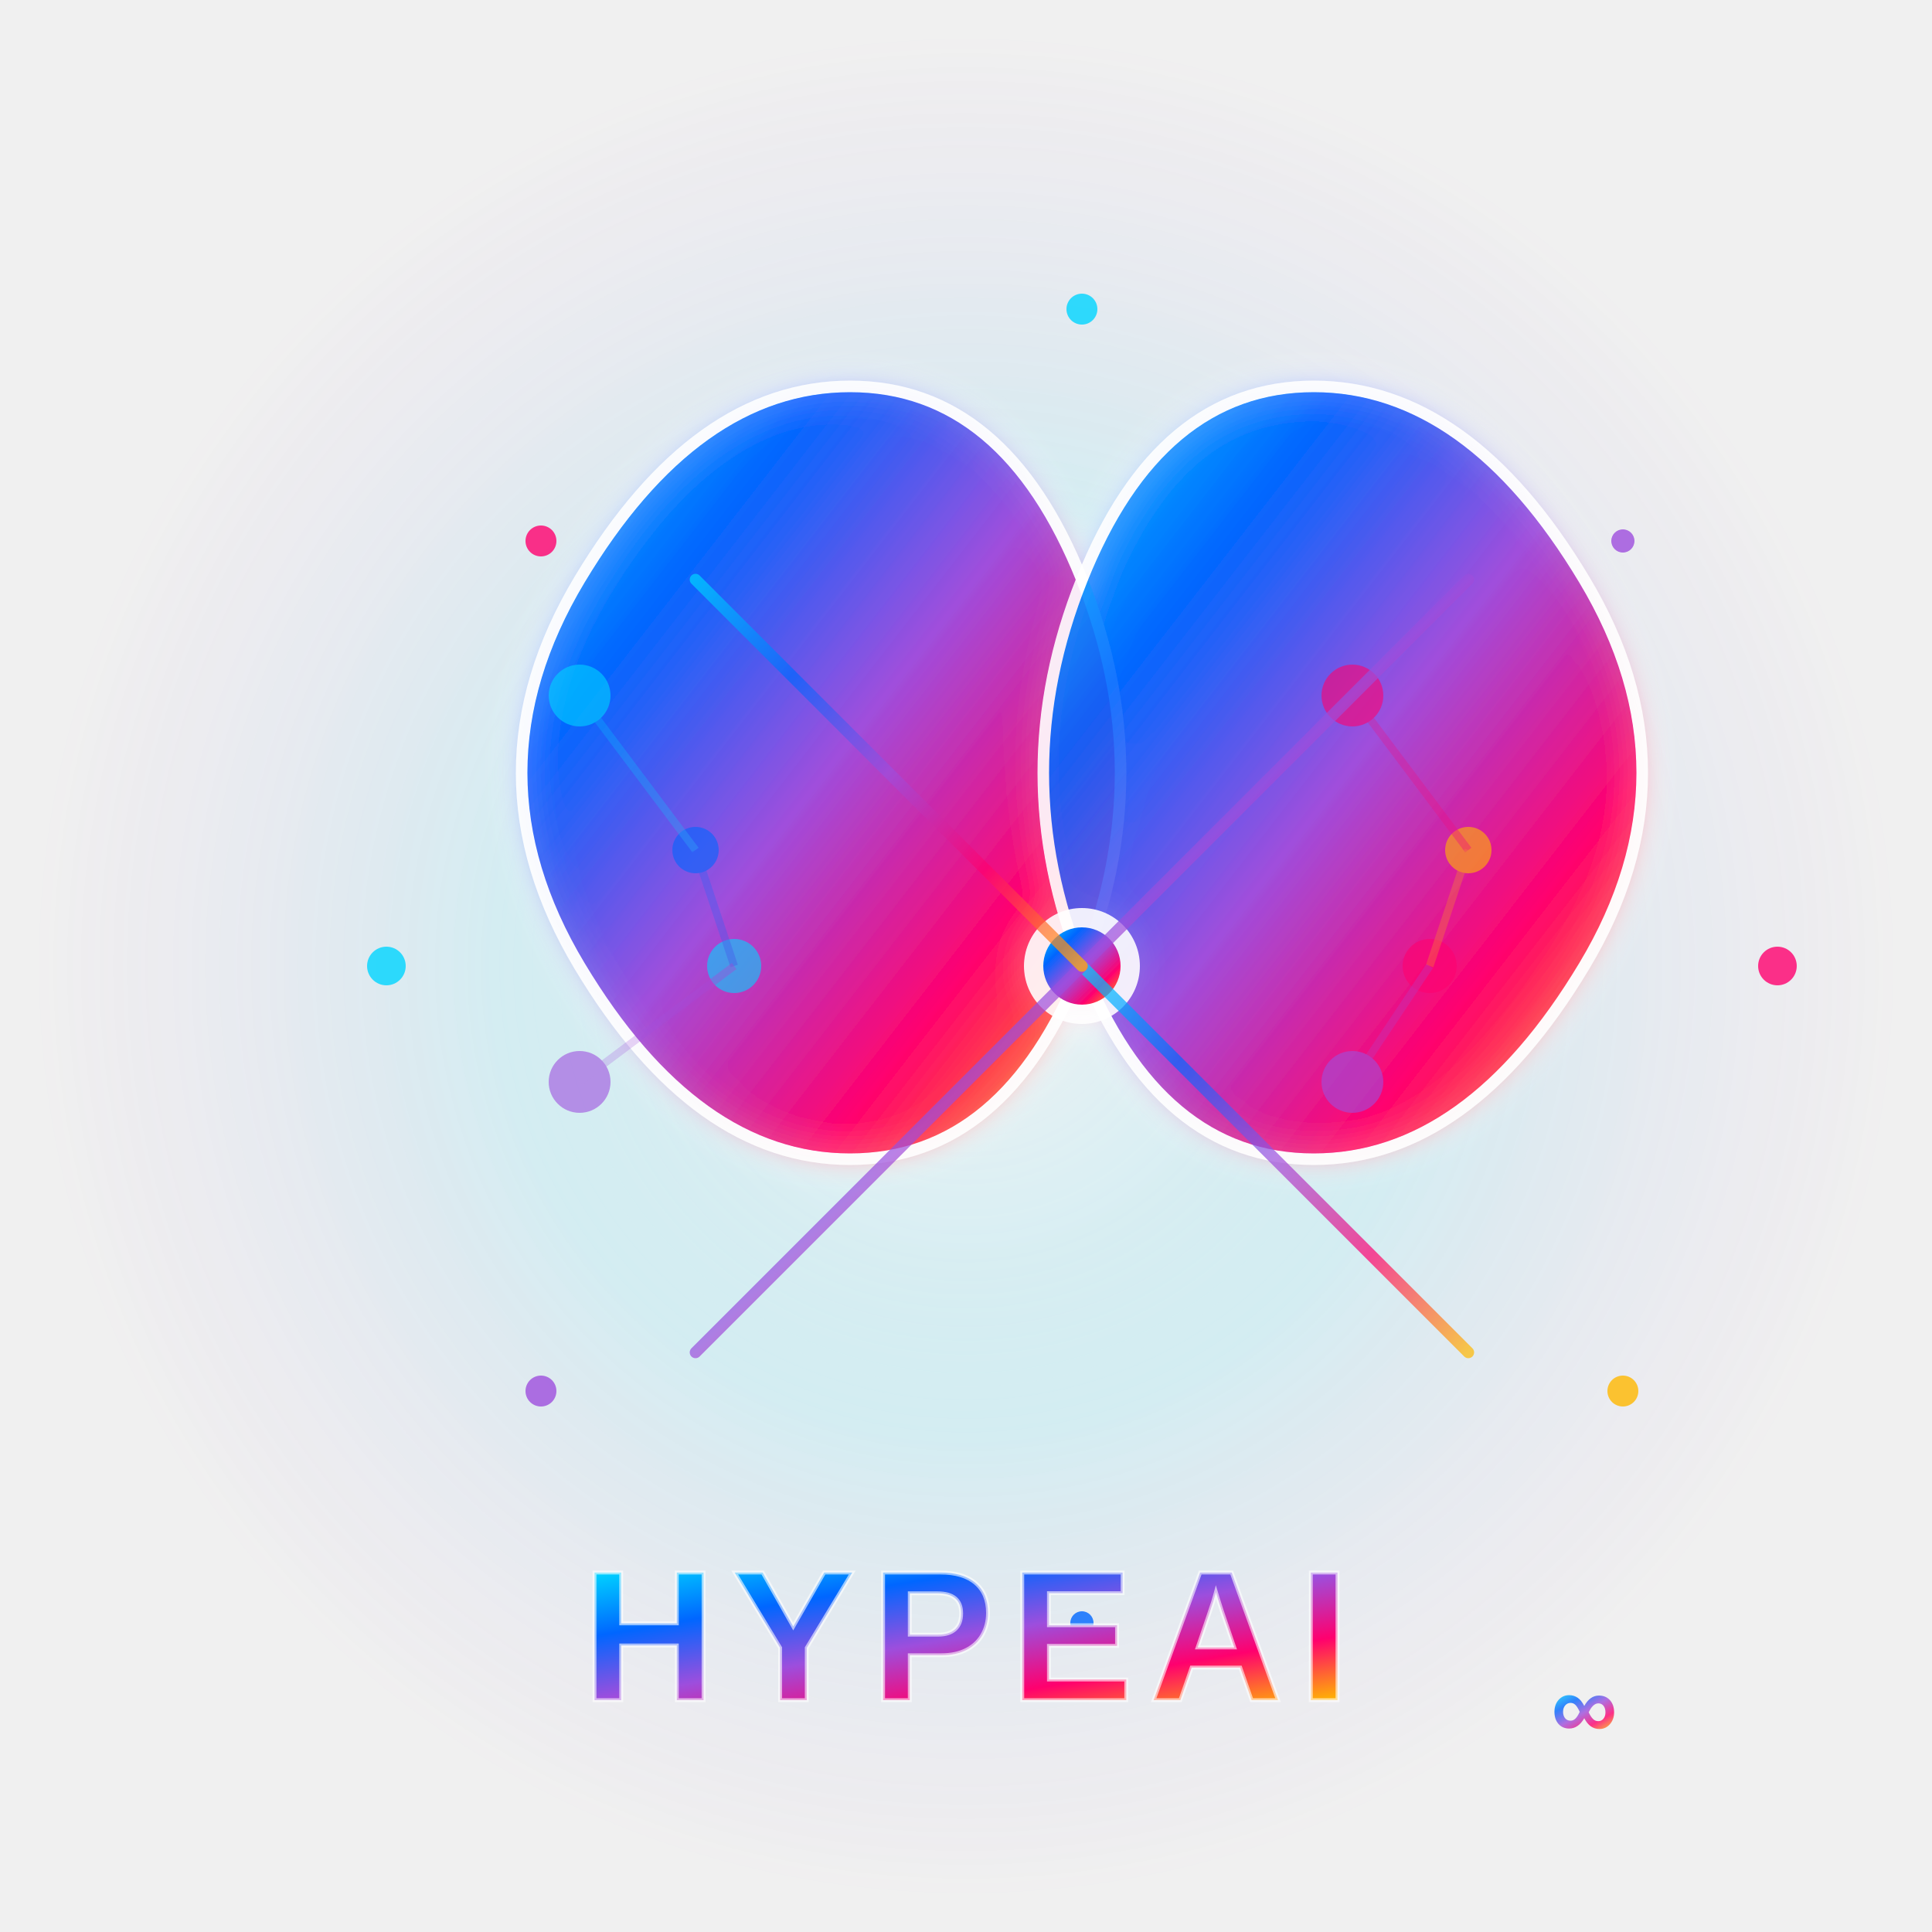
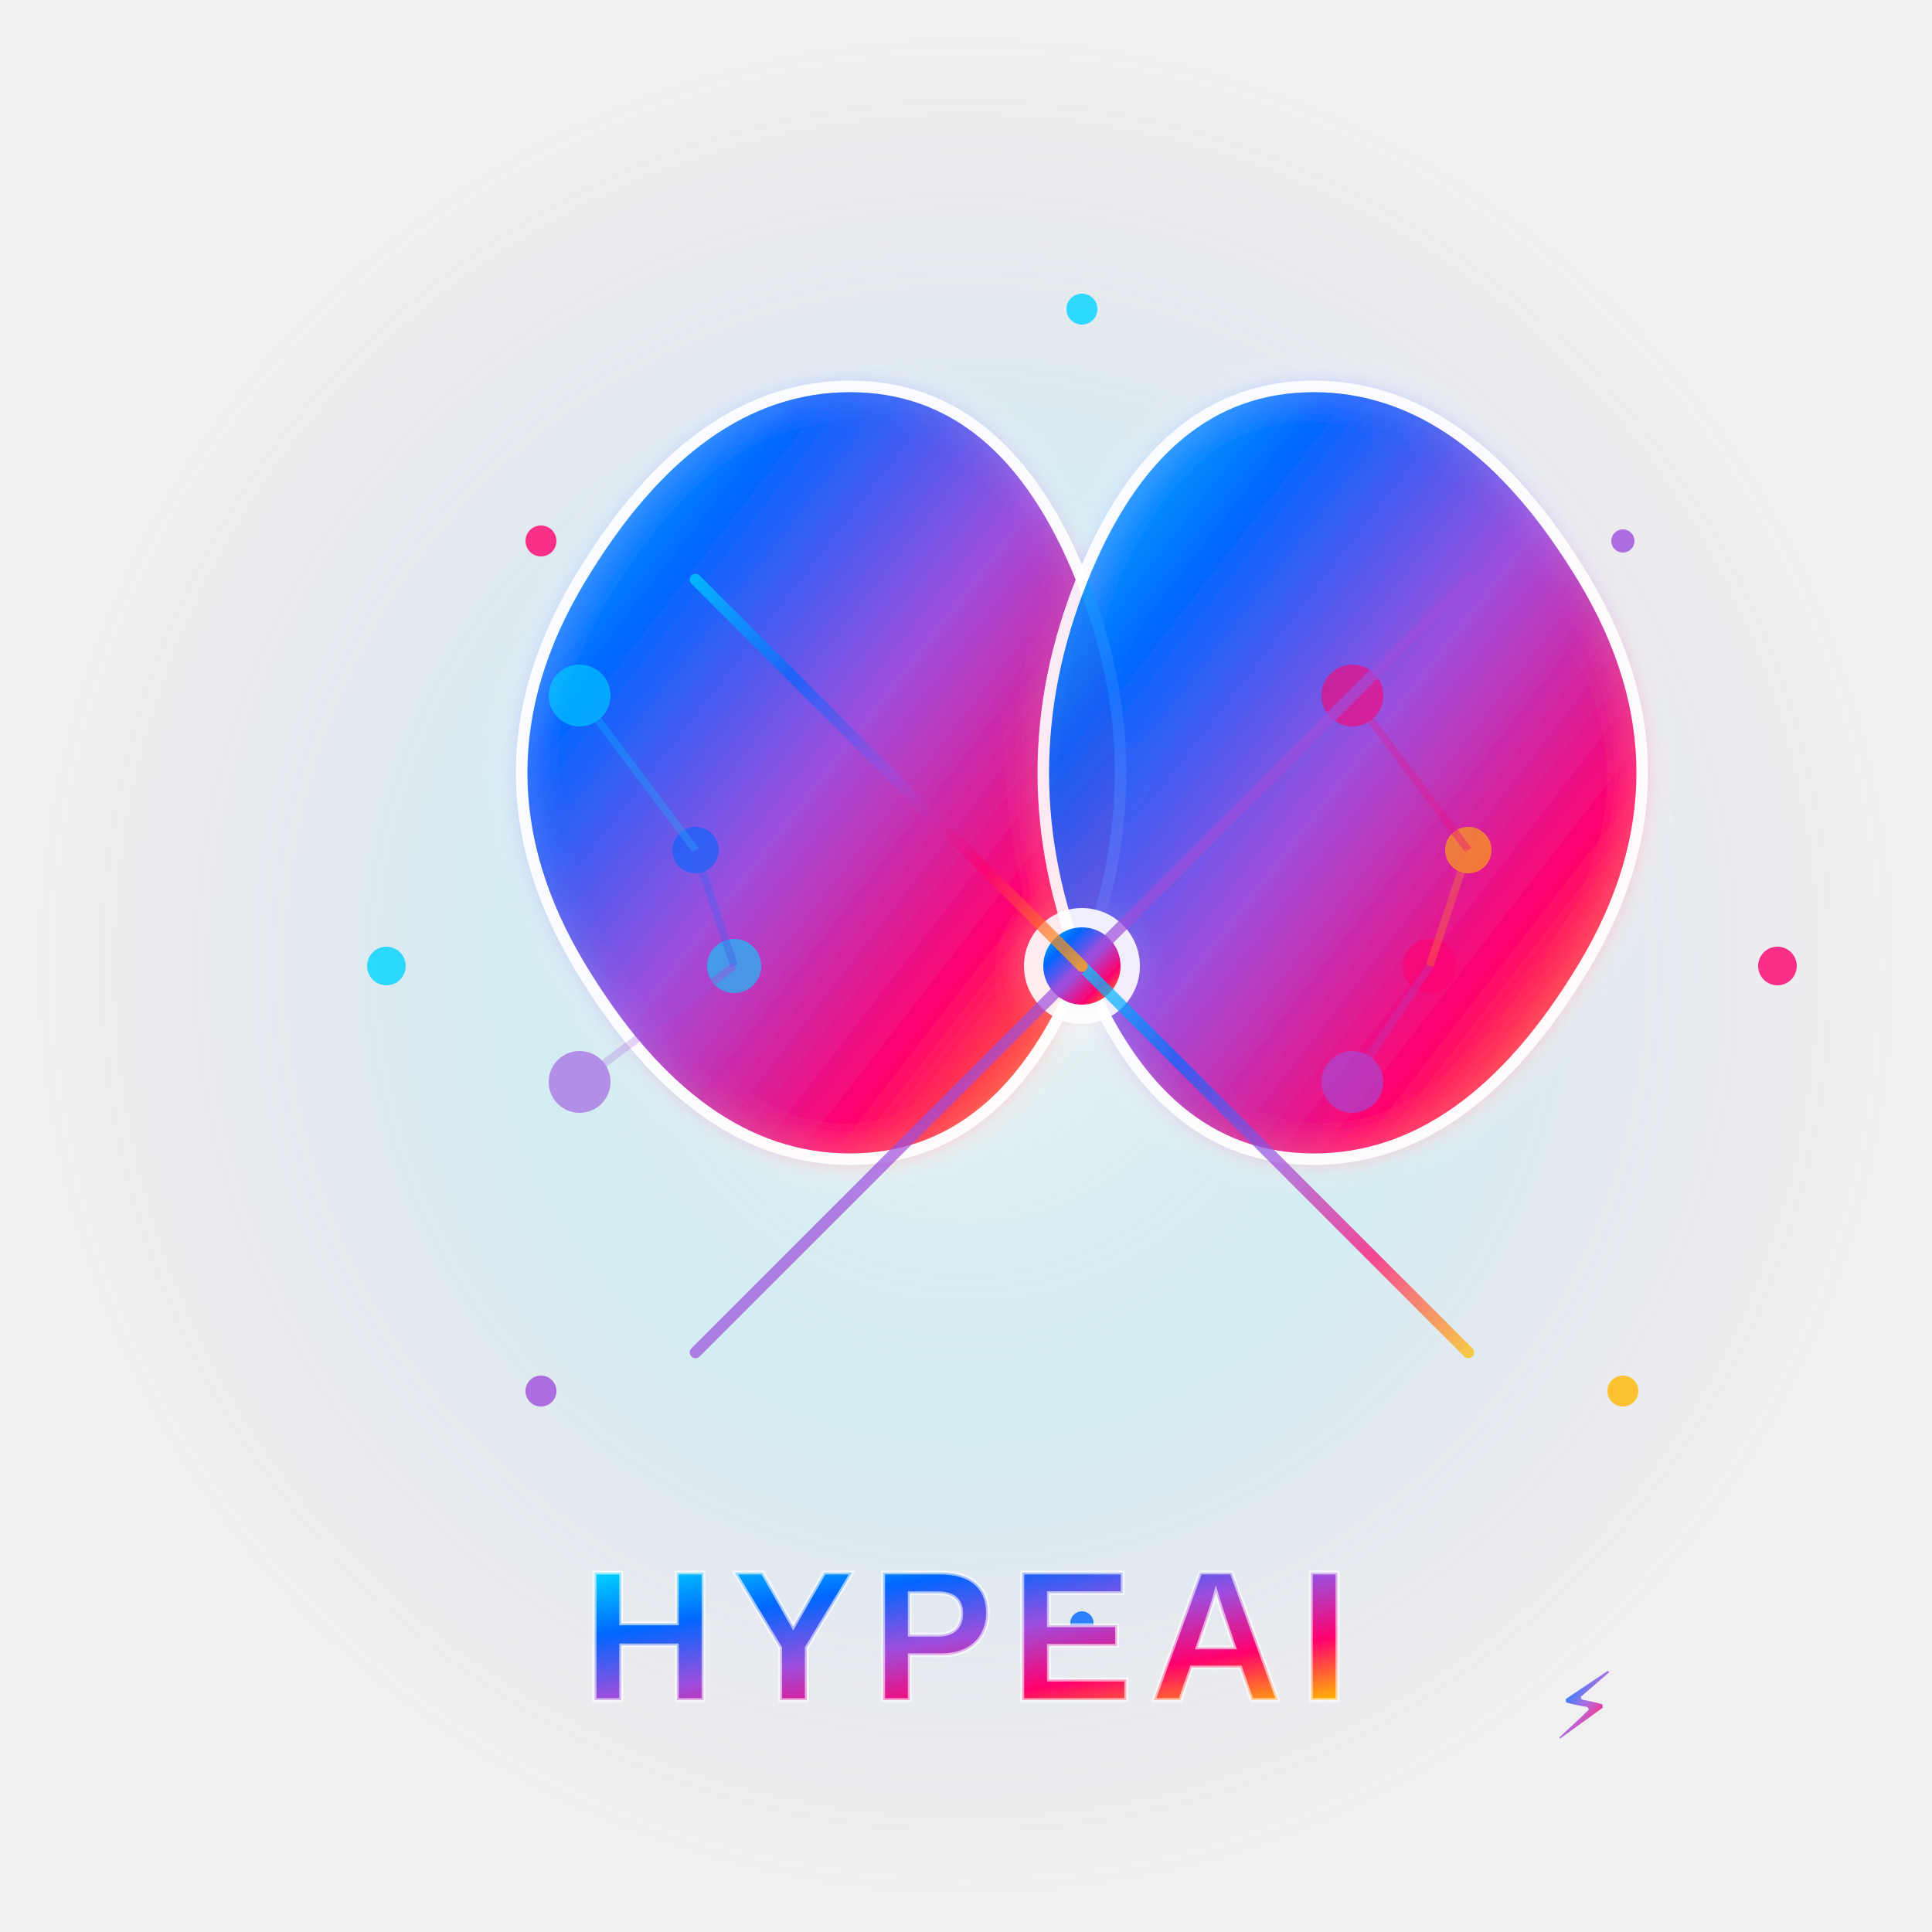
<svg xmlns="http://www.w3.org/2000/svg" viewBox="0 0 500 500" width="500" height="500">
  <defs>
    <linearGradient id="explosiveGrad" x1="0%" y1="0%" x2="100%" y2="100%">
      <stop offset="0%" style="stop-color:#00D4FF;stop-opacity:1" />
      <stop offset="25%" style="stop-color:#0066FF;stop-opacity:1" />
      <stop offset="50%" style="stop-color:#9D4EDD;stop-opacity:1" />
      <stop offset="75%" style="stop-color:#FF006E;stop-opacity:1" />
      <stop offset="100%" style="stop-color:#FFB800;stop-opacity:1" />
    </linearGradient>
    <radialGradient id="glowGrad" cx="50%" cy="50%" r="50%">
      <stop offset="0%" style="stop-color:#FFFFFF;stop-opacity:0.8" />
      <stop offset="50%" style="stop-color:#00D4FF;stop-opacity:0.4" />
      <stop offset="100%" style="stop-color:#9D4EDD;stop-opacity:0" />
    </radialGradient>
    <filter id="glow">
      <feGaussianBlur stdDeviation="4" result="coloredBlur" />
      <feMerge>
        <feMergeNode in="coloredBlur" />
        <feMergeNode in="SourceGraphic" />
      </feMerge>
    </filter>
    <pattern id="neuralPattern" x="0" y="0" width="50" height="50" patternUnits="userSpaceOnUse">
      <circle cx="10" cy="10" r="2" fill="#00D4FF" opacity="0.3" />
      <circle cx="40" cy="40" r="2" fill="#9D4EDD" opacity="0.3" />
      <line x1="10" y1="10" x2="40" y2="40" stroke="#00D4FF" stroke-width="0.5" opacity="0.2" />
    </pattern>
  </defs>
  <circle cx="250" cy="250" r="240" fill="url(#glowGrad)" opacity="0.3" />
  <g filter="url(#glow)">
    <path d="M 150 250 Q 120 200, 150 150 Q 180 100, 220 100 Q 260 100, 280 150 Q 300 200, 280 250 Q 260 300, 220 300 Q 180 300, 150 250 Z" fill="url(#explosiveGrad)" opacity="0.9" stroke="#FFFFFF" stroke-width="3" />
    <path d="M 280 250 Q 260 200, 280 150 Q 300 100, 340 100 Q 380 100, 410 150 Q 440 200, 410 250 Q 380 300, 340 300 Q 300 300, 280 250 Z" fill="url(#explosiveGrad)" opacity="0.9" stroke="#FFFFFF" stroke-width="3" />
    <circle cx="280" cy="250" r="15" fill="#FFFFFF" opacity="0.9" />
    <circle cx="280" cy="250" r="10" fill="url(#explosiveGrad)" />
  </g>
  <g opacity="0.6">
    <circle cx="150" cy="180" r="8" fill="#00D4FF" />
    <circle cx="180" cy="220" r="6" fill="#0066FF" />
    <circle cx="150" cy="280" r="8" fill="#9D4EDD" />
    <circle cx="190" cy="250" r="7" fill="#00D4FF" />
    <circle cx="350" cy="180" r="8" fill="#FF006E" />
    <circle cx="380" cy="220" r="6" fill="#FFB800" />
    <circle cx="350" cy="280" r="8" fill="#9D4EDD" />
    <circle cx="370" cy="250" r="7" fill="#FF006E" />
    <line x1="150" y1="180" x2="180" y2="220" stroke="#00D4FF" stroke-width="2" opacity="0.4" />
    <line x1="180" y1="220" x2="190" y2="250" stroke="#0066FF" stroke-width="2" opacity="0.4" />
    <line x1="190" y1="250" x2="150" y2="280" stroke="#9D4EDD" stroke-width="2" opacity="0.4" />
    <line x1="350" y1="180" x2="380" y2="220" stroke="#FF006E" stroke-width="2" opacity="0.4" />
    <line x1="380" y1="220" x2="370" y2="250" stroke="#FFB800" stroke-width="2" opacity="0.4" />
    <line x1="370" y1="250" x2="350" y2="280" stroke="#9D4EDD" stroke-width="2" opacity="0.4" />
  </g>
  <g opacity="0.7" stroke="url(#explosiveGrad)" stroke-width="3" fill="none">
    <line x1="280" y1="250" x2="280" y2="100" stroke-linecap="round" />
    <line x1="280" y1="250" x2="380" y2="150" stroke-linecap="round" />
    <line x1="280" y1="250" x2="430" y2="250" stroke-linecap="round" />
    <line x1="280" y1="250" x2="380" y2="350" stroke-linecap="round" />
    <line x1="280" y1="250" x2="280" y2="400" stroke-linecap="round" />
    <line x1="280" y1="250" x2="180" y2="350" stroke-linecap="round" />
    <line x1="280" y1="250" x2="130" y2="250" stroke-linecap="round" />
    <line x1="280" y1="250" x2="180" y2="150" stroke-linecap="round" />
  </g>
  <g opacity="0.8">
    <circle cx="280" cy="80" r="4" fill="#00D4FF" />
    <circle cx="420" cy="140" r="3" fill="#9D4EDD" />
    <circle cx="460" cy="250" r="5" fill="#FF006E" />
    <circle cx="420" cy="360" r="4" fill="#FFB800" />
    <circle cx="280" cy="420" r="3" fill="#0066FF" />
    <circle cx="140" cy="360" r="4" fill="#9D4EDD" />
    <circle cx="100" cy="250" r="5" fill="#00D4FF" />
    <circle cx="140" cy="140" r="4" fill="#FF006E" />
  </g>
  <g transform="translate(250, 440)">
    <text x="0" y="0" font-family="Arial, sans-serif" font-size="48" font-weight="900" fill="url(#explosiveGrad)" text-anchor="middle" letter-spacing="4">HYPEAI</text>
    <text x="0" y="0" font-family="Arial, sans-serif" font-size="48" font-weight="900" fill="none" stroke="#FFFFFF" stroke-width="1" text-anchor="middle" letter-spacing="4" opacity="0.6">HYPEAI</text>
  </g>
  <g transform="translate(410, 450)" opacity="0.8">
-     <text x="0" y="0" font-family="Arial, sans-serif" font-size="24" font-weight="700" fill="url(#explosiveGrad)" text-anchor="middle">∞</text>
+     <text x="0" y="0" font-family="Arial, sans-serif" font-size="24" font-weight="700" fill="url(#explosiveGrad)" text-anchor="middle">⚡</text>
  </g>
</svg>
